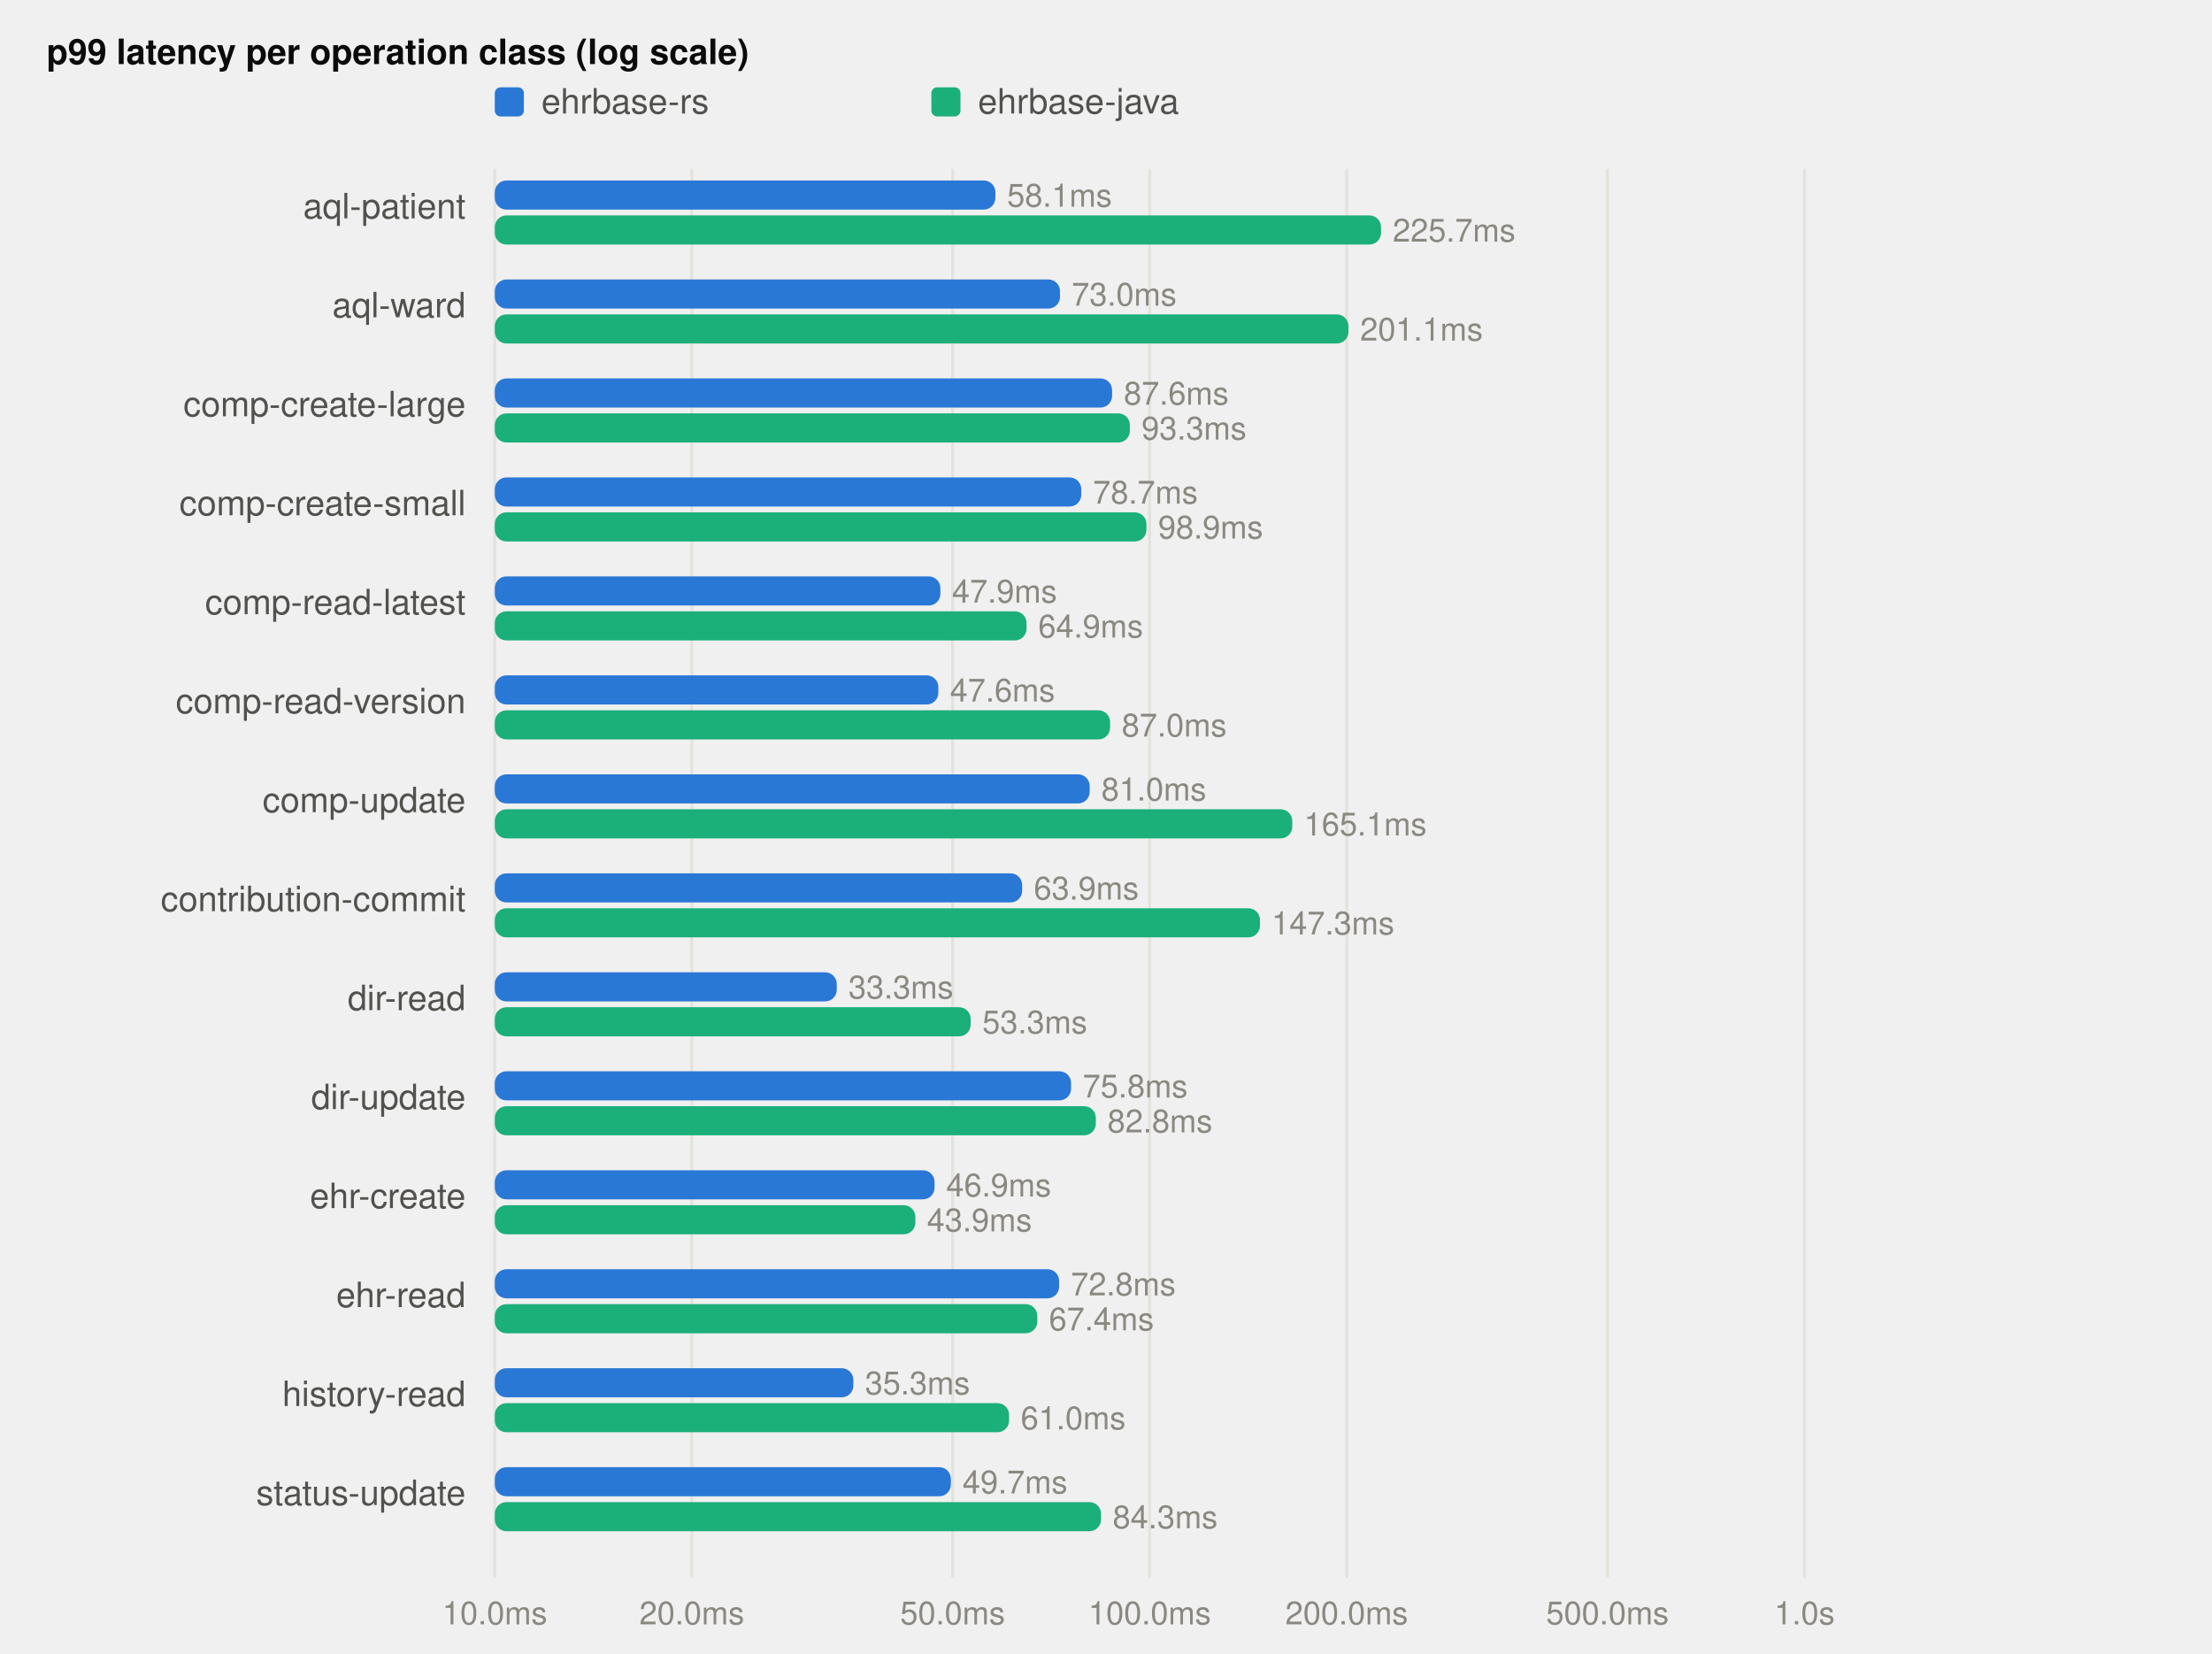
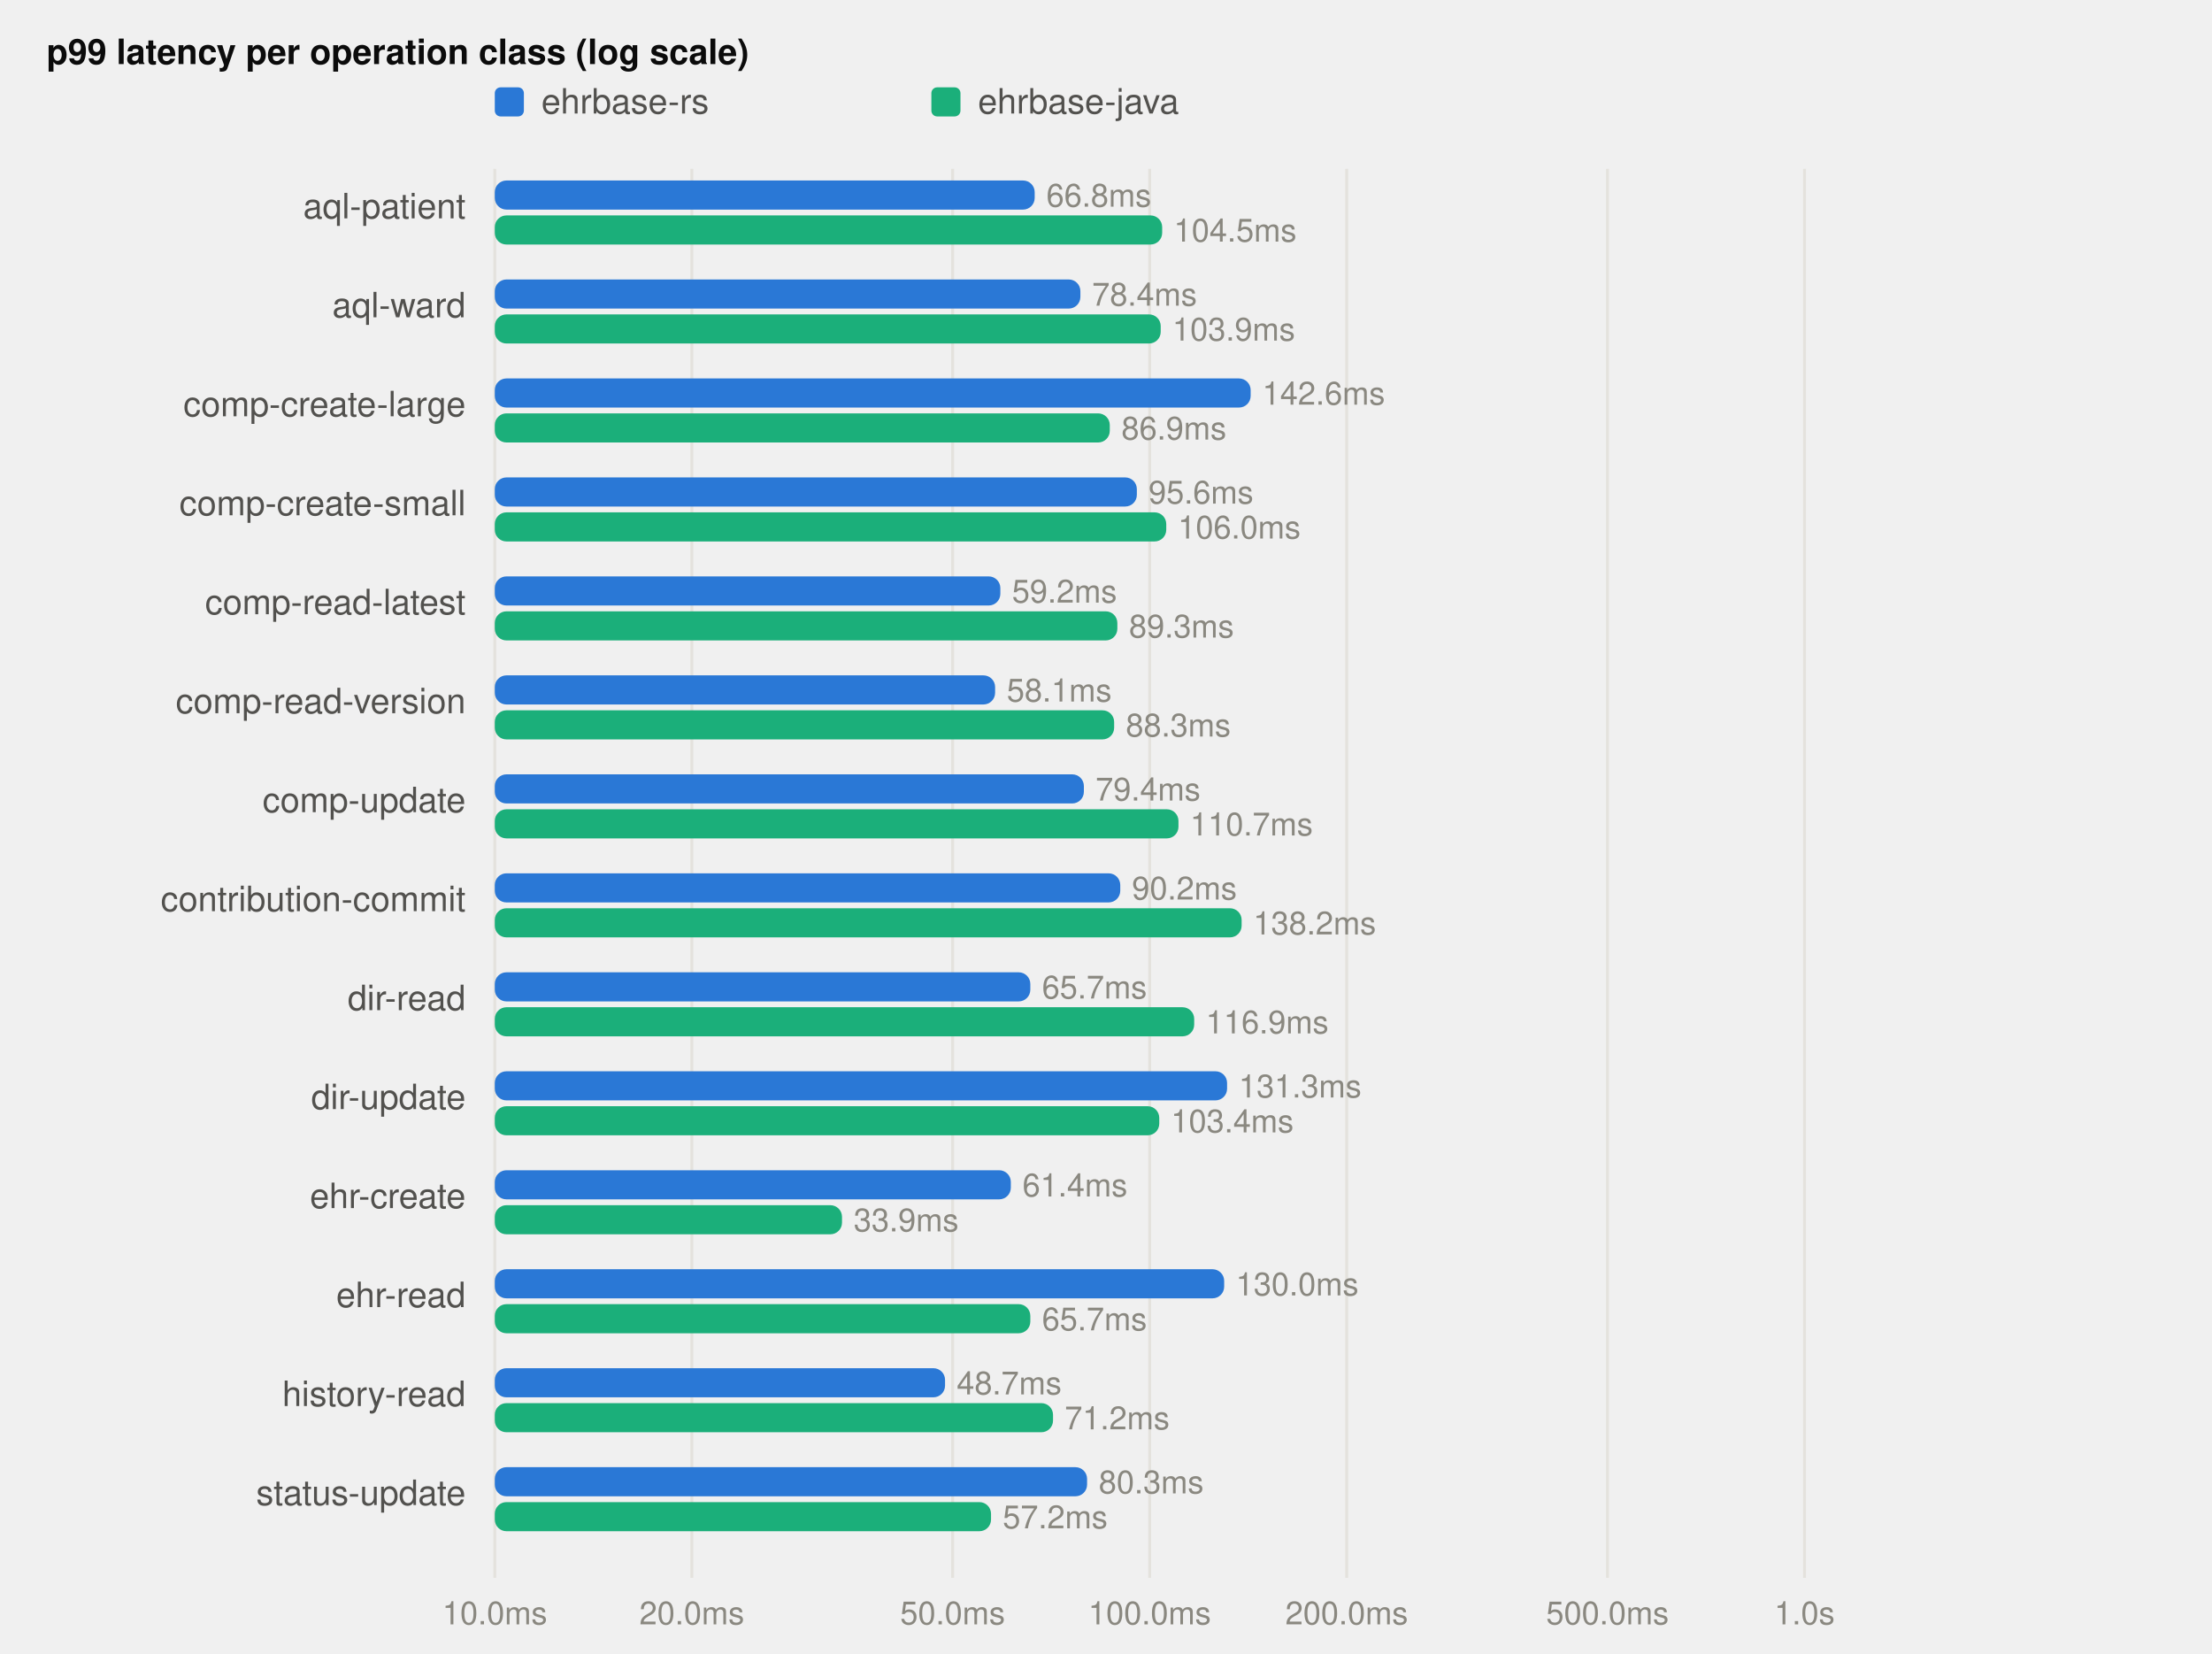
<svg xmlns="http://www.w3.org/2000/svg" viewBox="0 0 760 568" role="img" aria-label="p99 latency per operation class">
  <style>
text { fill: #52514e; font: 12px -apple-system, 'Segoe UI', Helvetica, Arial, sans-serif; }
.title { fill: #0b0b0b; font-weight: 600; }
.muted { fill: #8a8880; font-size: 11px; }
.grid { stroke: #e4e2dd; stroke-width: 1; }
.s1 { fill: #2a78d6; } .s1s { stroke: #2a78d6; }
.s2 { fill: #1baf7a; } .s2s { stroke: #1baf7a; }
@media (prefers-color-scheme: dark) {
text { fill: #c3c2b7; }
.title { fill: #ffffff; }
.muted { fill: #8f8e85; }
.grid { stroke: #3a3a38; }
.s1 { fill: #3987e5; } .s1s { stroke: #3987e5; }
.s2 { fill: #199e70; } .s2s { stroke: #199e70; }
}
</style>
  <text x="16" y="22" class="title">p99 latency per operation class (log scale)</text>
  <rect class="s1" x="170" y="30" width="10" height="10" rx="2" />
  <text x="186.0" y="39">ehrbase-rs</text>
  <rect class="s2" x="320" y="30" width="10" height="10" rx="2" />
  <text x="336.0" y="39">ehrbase-java</text>
  <line class="grid" x1="170.0" y1="58" x2="170.0" y2="542.0" />
  <text class="muted" x="170.0" y="558.0" text-anchor="middle">10.0ms</text>
  <line class="grid" x1="237.7" y1="58" x2="237.7" y2="542.0" />
  <text class="muted" x="237.7" y="558.0" text-anchor="middle">20.0ms</text>
  <line class="grid" x1="327.3" y1="58" x2="327.3" y2="542.0" />
  <text class="muted" x="327.3" y="558.0" text-anchor="middle">50.0ms</text>
  <line class="grid" x1="395.0" y1="58" x2="395.0" y2="542.0" />
  <text class="muted" x="395.0" y="558.0" text-anchor="middle">100.0ms</text>
  <line class="grid" x1="462.7" y1="58" x2="462.7" y2="542.0" />
  <text class="muted" x="462.7" y="558.0" text-anchor="middle">200.0ms</text>
  <line class="grid" x1="552.3" y1="58" x2="552.3" y2="542.0" />
  <text class="muted" x="552.3" y="558.0" text-anchor="middle">500.0ms</text>
  <line class="grid" x1="620.0" y1="58" x2="620.0" y2="542.0" />
  <text class="muted" x="620.0" y="558.0" text-anchor="middle">1.0s</text>
  <text x="160.0" y="75.0" text-anchor="end">aql-patient</text>
-   <rect class="s1" x="170" y="62.0" width="172.0" height="10" rx="4" />
-   <text class="muted" x="346.0" y="71.0">58.1ms</text>
-   <rect class="s2" x="170" y="74.0" width="304.5" height="10" rx="4" />
-   <text class="muted" x="478.5" y="83.0">225.7ms</text>
+   <rect class="s1" x="170" y="62.0" width="185.5" height="10" rx="4" />
+   <text class="muted" x="359.5" y="71.0">66.8ms</text>
+   <rect class="s2" x="170" y="74.0" width="229.3" height="10" rx="4" />
+   <text class="muted" x="403.3" y="83.0">104.5ms</text>
  <text x="160.0" y="109.0" text-anchor="end">aql-ward</text>
-   <rect class="s1" x="170" y="96.0" width="194.2" height="10" rx="4" />
-   <text class="muted" x="368.2" y="105.0">73.0ms</text>
-   <rect class="s2" x="170" y="108.0" width="293.3" height="10" rx="4" />
-   <text class="muted" x="467.3" y="117.0">201.1ms</text>
+   <rect class="s1" x="170" y="96.0" width="201.2" height="10" rx="4" />
+   <text class="muted" x="375.2" y="105.0">78.4ms</text>
+   <rect class="s2" x="170" y="108.0" width="228.8" height="10" rx="4" />
+   <text class="muted" x="402.8" y="117.0">103.9ms</text>
  <text x="160.0" y="143.0" text-anchor="end">comp-create-large</text>
-   <rect class="s1" x="170" y="130.0" width="212.1" height="10" rx="4" />
-   <text class="muted" x="386.1" y="139.0">87.6ms</text>
-   <rect class="s2" x="170" y="142.0" width="218.2" height="10" rx="4" />
-   <text class="muted" x="392.2" y="151.0">93.3ms</text>
+   <rect class="s1" x="170" y="130.0" width="259.7" height="10" rx="4" />
+   <text class="muted" x="433.7" y="139.0">142.6ms</text>
+   <rect class="s2" x="170" y="142.0" width="211.3" height="10" rx="4" />
+   <text class="muted" x="385.3" y="151.0">86.9ms</text>
  <text x="160.0" y="177.0" text-anchor="end">comp-create-small</text>
-   <rect class="s1" x="170" y="164.0" width="201.5" height="10" rx="4" />
-   <text class="muted" x="375.5" y="173.0">78.7ms</text>
-   <rect class="s2" x="170" y="176.0" width="223.9" height="10" rx="4" />
-   <text class="muted" x="397.9" y="185.0">98.9ms</text>
+   <rect class="s1" x="170" y="164.0" width="220.6" height="10" rx="4" />
+   <text class="muted" x="394.6" y="173.0">95.6ms</text>
+   <rect class="s2" x="170" y="176.0" width="230.7" height="10" rx="4" />
+   <text class="muted" x="404.7" y="185.0">106.0ms</text>
  <text x="160.0" y="211.0" text-anchor="end">comp-read-latest</text>
-   <rect class="s1" x="170" y="198.0" width="153.1" height="10" rx="4" />
-   <text class="muted" x="327.1" y="207.0">47.9ms</text>
-   <rect class="s2" x="170" y="210.0" width="182.7" height="10" rx="4" />
-   <text class="muted" x="356.7" y="219.0">64.9ms</text>
+   <rect class="s1" x="170" y="198.0" width="173.7" height="10" rx="4" />
+   <text class="muted" x="347.7" y="207.0">59.2ms</text>
+   <rect class="s2" x="170" y="210.0" width="213.9" height="10" rx="4" />
+   <text class="muted" x="387.9" y="219.0">89.3ms</text>
  <text x="160.0" y="245.0" text-anchor="end">comp-read-version</text>
-   <rect class="s1" x="170" y="232.0" width="152.4" height="10" rx="4" />
-   <text class="muted" x="326.4" y="241.0">47.6ms</text>
-   <rect class="s2" x="170" y="244.0" width="211.4" height="10" rx="4" />
-   <text class="muted" x="385.4" y="253.0">87.0ms</text>
+   <rect class="s1" x="170" y="232.0" width="171.9" height="10" rx="4" />
+   <text class="muted" x="345.9" y="241.0">58.1ms</text>
+   <rect class="s2" x="170" y="244.0" width="212.8" height="10" rx="4" />
+   <text class="muted" x="386.8" y="253.0">88.3ms</text>
  <text x="160.0" y="279.0" text-anchor="end">comp-update</text>
-   <rect class="s1" x="170" y="266.0" width="204.4" height="10" rx="4" />
-   <text class="muted" x="378.4" y="275.0">81.0ms</text>
-   <rect class="s2" x="170" y="278.0" width="274.0" height="10" rx="4" />
-   <text class="muted" x="448.0" y="287.0">165.1ms</text>
+   <rect class="s1" x="170" y="266.0" width="202.4" height="10" rx="4" />
+   <text class="muted" x="376.4" y="275.0">79.4ms</text>
+   <rect class="s2" x="170" y="278.0" width="234.9" height="10" rx="4" />
+   <text class="muted" x="408.9" y="287.0">110.7ms</text>
  <text x="160.0" y="313.0" text-anchor="end">contribution-commit</text>
-   <rect class="s1" x="170" y="300.0" width="181.2" height="10" rx="4" />
-   <text class="muted" x="355.2" y="309.0">63.9ms</text>
-   <rect class="s2" x="170" y="312.0" width="262.9" height="10" rx="4" />
-   <text class="muted" x="436.9" y="321.0">147.3ms</text>
+   <rect class="s1" x="170" y="300.0" width="214.9" height="10" rx="4" />
+   <text class="muted" x="388.9" y="309.0">90.2ms</text>
+   <rect class="s2" x="170" y="312.0" width="256.6" height="10" rx="4" />
+   <text class="muted" x="430.6" y="321.0">138.2ms</text>
  <text x="160.0" y="347.0" text-anchor="end">dir-read</text>
-   <rect class="s1" x="170" y="334.0" width="117.5" height="10" rx="4" />
-   <text class="muted" x="291.5" y="343.0">33.3ms</text>
-   <rect class="s2" x="170" y="346.0" width="163.5" height="10" rx="4" />
-   <text class="muted" x="337.5" y="355.0">53.3ms</text>
+   <rect class="s1" x="170" y="334.0" width="184.0" height="10" rx="4" />
+   <text class="muted" x="358.0" y="343.0">65.7ms</text>
+   <rect class="s2" x="170" y="346.0" width="240.3" height="10" rx="4" />
+   <text class="muted" x="414.3" y="355.0">116.9ms</text>
  <text x="160.0" y="381.0" text-anchor="end">dir-update</text>
-   <rect class="s1" x="170" y="368.0" width="198.0" height="10" rx="4" />
-   <text class="muted" x="372.0" y="377.0">75.8ms</text>
-   <rect class="s2" x="170" y="380.0" width="206.5" height="10" rx="4" />
-   <text class="muted" x="380.5" y="389.0">82.8ms</text>
+   <rect class="s1" x="170" y="368.0" width="251.6" height="10" rx="4" />
+   <text class="muted" x="425.6" y="377.0">131.3ms</text>
+   <rect class="s2" x="170" y="380.0" width="228.3" height="10" rx="4" />
+   <text class="muted" x="402.3" y="389.0">103.4ms</text>
  <text x="160.0" y="415.0" text-anchor="end">ehr-create</text>
-   <rect class="s1" x="170" y="402.0" width="151.1" height="10" rx="4" />
-   <text class="muted" x="325.1" y="411.0">46.9ms</text>
-   <rect class="s2" x="170" y="414.0" width="144.5" height="10" rx="4" />
-   <text class="muted" x="318.5" y="423.0">43.9ms</text>
+   <rect class="s1" x="170" y="402.0" width="177.3" height="10" rx="4" />
+   <text class="muted" x="351.3" y="411.0">61.4ms</text>
+   <rect class="s2" x="170" y="414.0" width="119.3" height="10" rx="4" />
+   <text class="muted" x="293.3" y="423.0">33.9ms</text>
  <text x="160.0" y="449.0" text-anchor="end">ehr-read</text>
-   <rect class="s1" x="170" y="436.0" width="193.9" height="10" rx="4" />
-   <text class="muted" x="367.9" y="445.0">72.8ms</text>
-   <rect class="s2" x="170" y="448.0" width="186.4" height="10" rx="4" />
-   <text class="muted" x="360.4" y="457.0">67.4ms</text>
+   <rect class="s1" x="170" y="436.0" width="250.6" height="10" rx="4" />
+   <text class="muted" x="424.6" y="445.0">130.0ms</text>
+   <rect class="s2" x="170" y="448.0" width="184.0" height="10" rx="4" />
+   <text class="muted" x="358.0" y="457.0">65.7ms</text>
  <text x="160.0" y="483.0" text-anchor="end">history-read</text>
-   <rect class="s1" x="170" y="470.0" width="123.2" height="10" rx="4" />
-   <text class="muted" x="297.2" y="479.0">35.3ms</text>
-   <rect class="s2" x="170" y="482.0" width="176.7" height="10" rx="4" />
-   <text class="muted" x="350.7" y="491.0">61.0ms</text>
+   <rect class="s1" x="170" y="470.0" width="154.7" height="10" rx="4" />
+   <text class="muted" x="328.7" y="479.0">48.7ms</text>
+   <rect class="s2" x="170" y="482.0" width="191.8" height="10" rx="4" />
+   <text class="muted" x="365.8" y="491.0">71.2ms</text>
  <text x="160.0" y="517.0" text-anchor="end">status-update</text>
-   <rect class="s1" x="170" y="504.0" width="156.7" height="10" rx="4" />
-   <text class="muted" x="330.7" y="513.0">49.7ms</text>
-   <rect class="s2" x="170" y="516.0" width="208.3" height="10" rx="4" />
-   <text class="muted" x="382.3" y="525.0">84.3ms</text>
+   <rect class="s1" x="170" y="504.0" width="203.5" height="10" rx="4" />
+   <text class="muted" x="377.5" y="513.0">80.3ms</text>
+   <rect class="s2" x="170" y="516.0" width="170.5" height="10" rx="4" />
+   <text class="muted" x="344.5" y="525.0">57.2ms</text>
</svg>
